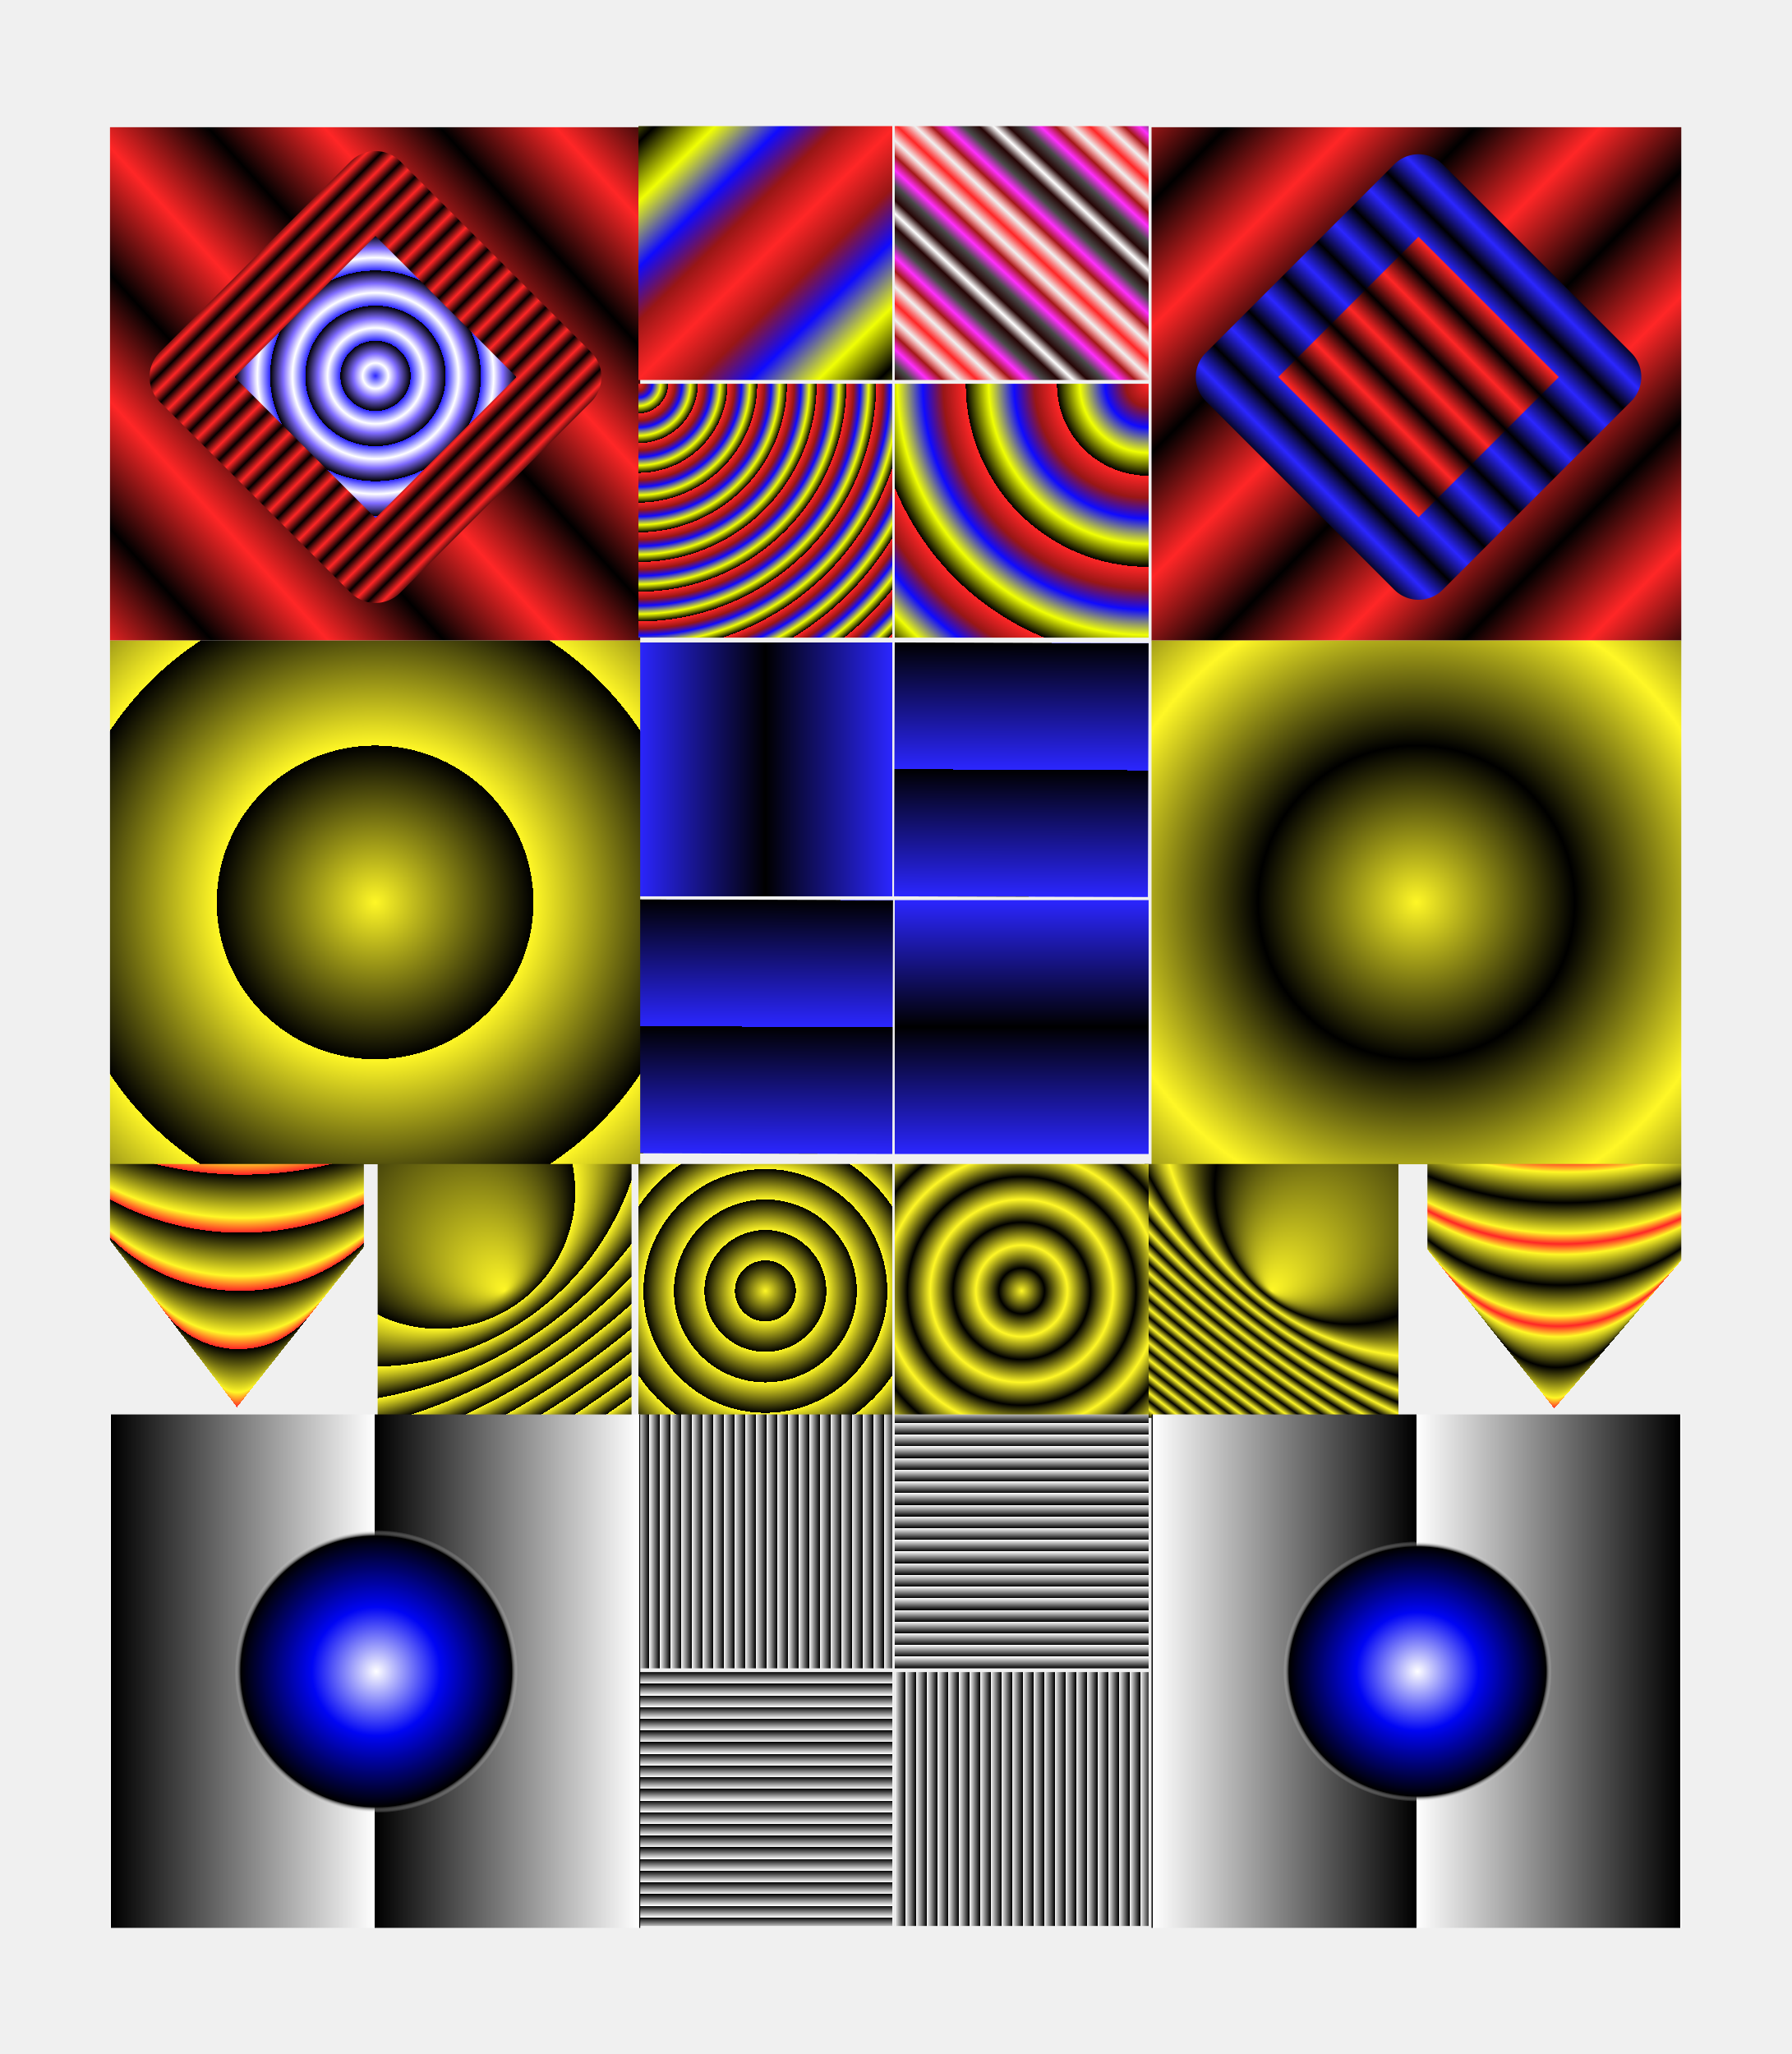
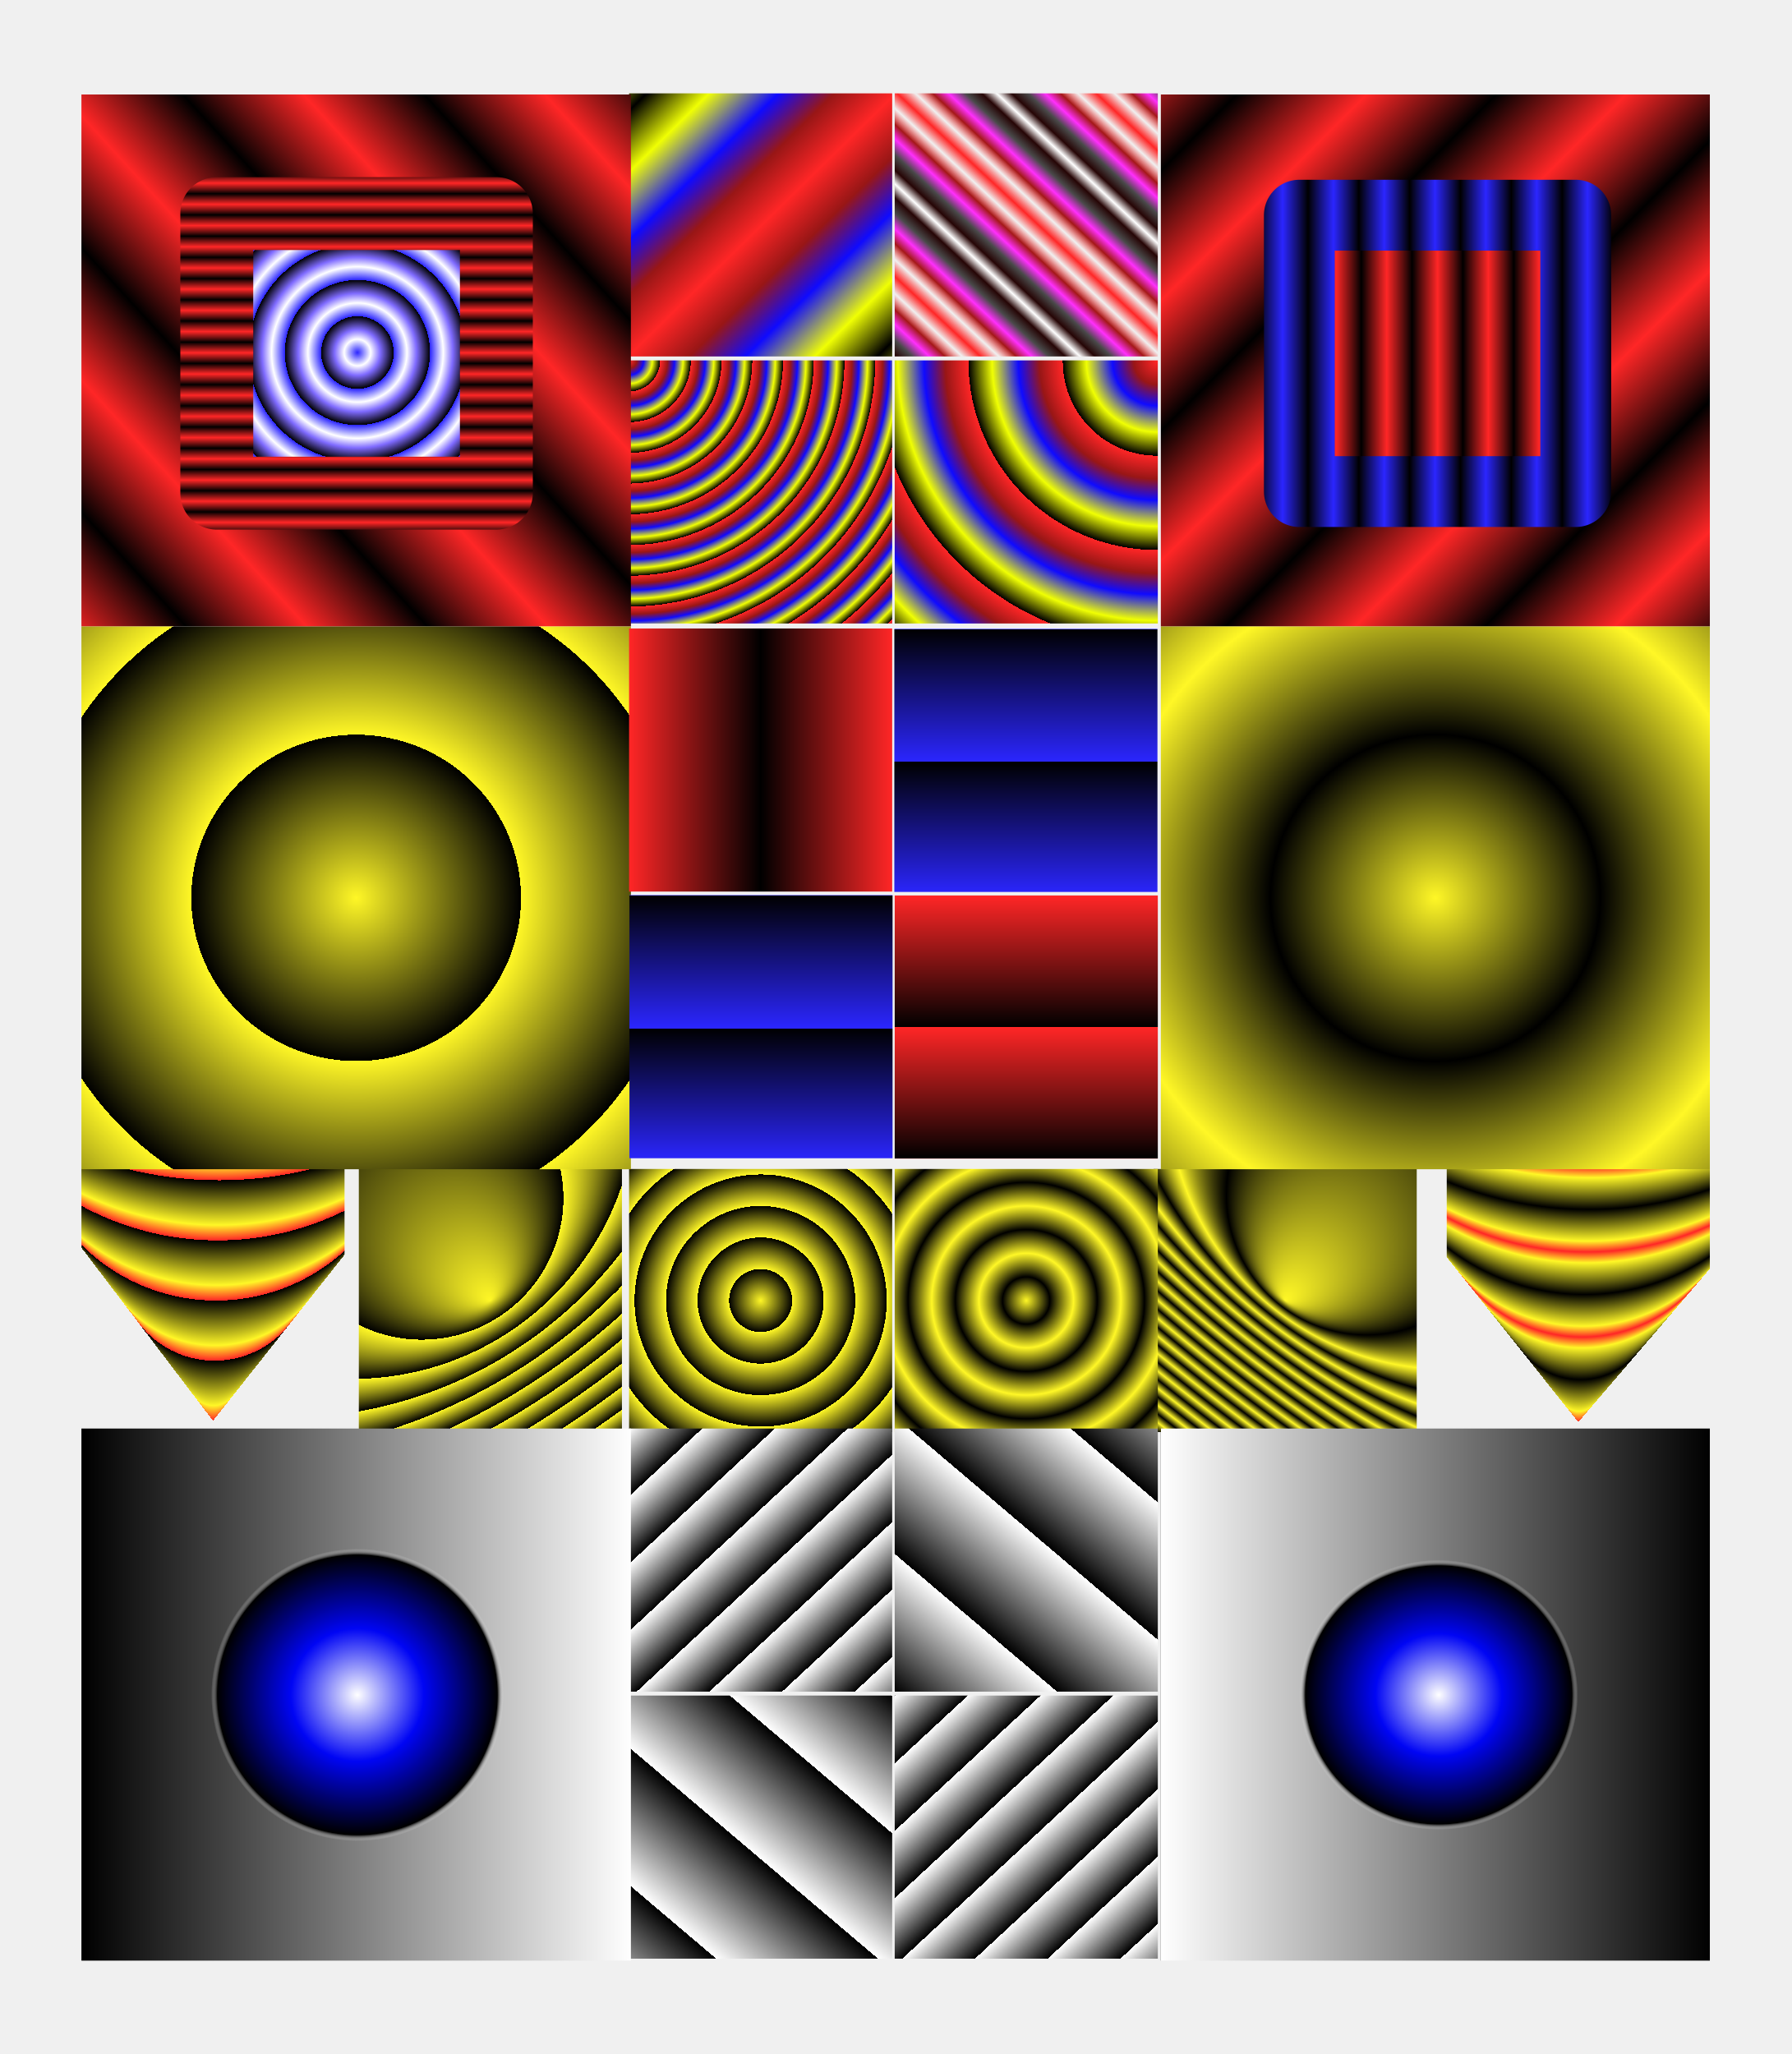
- <svg xmlns="http://www.w3.org/2000/svg" width="100%" height="100%" version="1.1" style="stroke-linecap: round; stroke-linejoin: round;" viewBox="125.171 671.311 891.186 1021.948">
-   <defs id="SvgjsDefs33653">
+ <svg xmlns="http://www.w3.org/2000/svg" width="100%" height="100%" version="1.1" style="stroke-linecap: round; stroke-linejoin: round;" viewBox="140.805 689.24 859.916 986.09">
+   <defs id="SvgjsDefs1165">
    <radialGradient id="SvgjsRadialGradient3561" fx="0.504" fy="0.501" cx="0.504" cy="0.501" r="0.486">
      <stop id="SvgjsStop3562" stop-opacity="1" stop-color="#ffffff" offset="0" />
      <stop id="SvgjsStop3563" stop-opacity="1" stop-color="#0005f4" offset="0.455" />
      <stop id="SvgjsStop3564" stop-opacity="1" stop-color="#000000" offset="0.957" />
      <stop id="SvgjsStop3565" stop-opacity="0" stop-color="#ffffff" offset="1" />
    </radialGradient>
    <linearGradient id="SvgjsLinearGradient1633" spreadMethod="reflect" x1="0.438" y1="0.535" x2="0.561" y2="0.426">
      <stop id="SvgjsStop1634" stop-opacity="1" stop-color="#ff2626" offset="0" />
      <stop id="SvgjsStop1635" stop-opacity="1" stop-color="#000000" offset="1" />
    </linearGradient>
    <linearGradient id="SvgjsLinearGradient1636" spreadMethod="reflect" x1="0.508" y1="0.497" x2="0.974" y2="0.971">
      <stop id="SvgjsStop2701" stop-opacity="1" stop-color="#ff2626" offset="0" />
      <stop id="SvgjsStop2702" stop-opacity="1" stop-color="#981616" offset="0.247" />
      <stop id="SvgjsStop2703" stop-opacity="1" stop-color="#0f0aff" offset="0.471" />
      <stop id="SvgjsStop2704" stop-opacity="1" stop-color="#f0ff03" offset="0.749" />
      <stop id="SvgjsStop2705" stop-opacity="1" stop-color="#000000" offset="1" />
    </linearGradient>
    <linearGradient id="SvgjsLinearGradient1639" spreadMethod="reflect" x1="0.531" y1="0.486" x2="0.707" y2="0.297">
      <stop id="SvgjsStop5454" stop-opacity="1" stop-color="#ff2626" offset="0" />
      <stop id="SvgjsStop5455" stop-opacity="0" stop-color="#ff1e1e" offset="0.184" />
      <stop id="SvgjsStop5456" stop-opacity="1" stop-color="#a41818" offset="0.357" />
      <stop id="SvgjsStop5457" stop-opacity="1" stop-color="#ff2ffc" offset="0.514" />
      <stop id="SvgjsStop5458" stop-opacity="1" stop-color="#494949" offset="0.686" />
      <stop id="SvgjsStop5459" stop-opacity="1" stop-color="#260505" offset="0.851" />
      <stop id="SvgjsStop5460" stop-opacity="1" stop-color="#ffffff" offset="1" />
    </linearGradient>
    <linearGradient id="SvgjsLinearGradient1642" spreadMethod="reflect" x1="0.439" y1="0.423" x2="0.561" y2="0.541">
      <stop id="SvgjsStop1643" stop-opacity="1" stop-color="#ff2626" offset="0" />
      <stop id="SvgjsStop1644" stop-opacity="1" stop-color="#000000" offset="1" />
    </linearGradient>
    <radialGradient id="SvgjsRadialGradient1760" spreadMethod="repeat" r="0.3" fx="0.5" fy="0.5" cx="0.5" cy="0.5">
      <stop id="SvgjsStop1788" stop-opacity="1" stop-color="#fff726" offset="0" />
      <stop id="SvgjsStop1789" stop-opacity="1" stop-color="#000000" offset="1" />
    </radialGradient>
    <radialGradient id="SvgjsRadialGradient1763" spreadMethod="repeat" r="0.539" fx="0.5" fy="0.5" cx="0.239" cy="0.11">
      <stop id="SvgjsStop1790" stop-opacity="1" stop-color="#fff726" offset="0" />
      <stop id="SvgjsStop1791" stop-opacity="1" stop-color="#000000" offset="1" />
    </radialGradient>
    <radialGradient id="SvgjsRadialGradient1766" spreadMethod="repeat" r="0.12" fx="0.5" fy="0.5" cx="0.5" cy="0.5">
      <stop id="SvgjsStop1792" stop-opacity="1" stop-color="#fff726" offset="0" />
      <stop id="SvgjsStop1793" stop-opacity="1" stop-color="#000000" offset="1" />
    </radialGradient>
    <radialGradient id="SvgjsRadialGradient1769" spreadMethod="reflect" r="0.09" fx="0.5" fy="0.5" cx="0.5" cy="0.5">
      <stop id="SvgjsStop1794" stop-opacity="1" stop-color="#fff726" offset="0" />
      <stop id="SvgjsStop1795" stop-opacity="1" stop-color="#000000" offset="1" />
    </radialGradient>
    <radialGradient id="SvgjsRadialGradient1772" spreadMethod="reflect" r="0.3" fx="0.5" fy="0.5" cx="0.5" cy="0.5">
      <stop id="SvgjsStop1796" stop-opacity="1" stop-color="#fff726" offset="0" />
      <stop id="SvgjsStop1797" stop-opacity="1" stop-color="#000000" offset="1" />
    </radialGradient>
    <radialGradient id="SvgjsRadialGradient1775" spreadMethod="reflect" r="0.534" fx="0.5" fy="0.5" cx="0.81" cy="0.097">
      <stop id="SvgjsStop1798" stop-opacity="1" stop-color="#fff726" offset="0" />
      <stop id="SvgjsStop1799" stop-opacity="1" stop-color="#000000" offset="1" />
    </radialGradient>
-     <linearGradient id="SvgjsLinearGradient1933" spreadMethod="repeat" x1="1.143730691557725e-16" y1="4.912285915671893e-7" x2="0.046" y2="4.912285915671893e-7">
+     <linearGradient id="SvgjsLinearGradient1933" spreadMethod="repeat" x1="2.1140976061952002e-7" y1="4.530215723436491e-7" x2="0.304" y2="0.258">
      <stop id="SvgjsStop14944" stop-opacity="1" stop-color="#000000" offset="0" />
      <stop id="SvgjsStop14945" stop-opacity="1" stop-color="#ffffff" offset="1" />
    </linearGradient>
-     <linearGradient id="SvgjsLinearGradient1936" spreadMethod="repeat" x1="0" y1="0" x2="0.5" y2="0">
+     <linearGradient id="SvgjsLinearGradient1936" spreadMethod="repeat" x1="2.8923123840833503e-8" y1="2.389304707551493e-7" x2="1.002" y2="2.389304707551493e-7">
      <stop id="SvgjsStop4320" stop-opacity="1" stop-color="#000000" offset="0" />
      <stop id="SvgjsStop4321" stop-opacity="1" stop-color="#ffffff" offset="1" />
    </linearGradient>
-     <linearGradient id="SvgjsLinearGradient1945" spreadMethod="repeat" x1="0" y1="0" x2="0.5" y2="0">
+     <linearGradient id="SvgjsLinearGradient1945" spreadMethod="repeat" x1="0" y1="-2.389304707551493e-7" x2="1.003" y2="-2.389304707551493e-7">
      <stop id="SvgjsStop3812" stop-opacity="1" stop-color="#ffffff" offset="0" />
      <stop id="SvgjsStop3813" stop-opacity="1" stop-color="#000000" offset="1" />
    </linearGradient>
-     <linearGradient id="SvgjsLinearGradient1948" spreadMethod="repeat" x1="2.28746138311545e-16" y1="4.912285915671893e-7" x2="0.042" y2="4.912285915671893e-7">
+     <linearGradient id="SvgjsLinearGradient1948" spreadMethod="repeat" x1="-3.0201394374217145e-8" y1="4.530215723436491e-7" x2="0.128" y2="0.138">
      <stop id="SvgjsStop3810" stop-opacity="1" stop-color="#ffffff" offset="0" />
      <stop id="SvgjsStop3811" stop-opacity="1" stop-color="#000000" offset="1" />
    </linearGradient>
    <radialGradient id="SvgjsRadialGradient2074" spreadMethod="repeat" fx="0.5" fy="0.958" cx="0.506" cy="0.366" r="0.363">
      <stop id="SvgjsStop3582" stop-opacity="1" stop-color="#ff2626" offset="0" />
      <stop id="SvgjsStop3583" stop-opacity="1" stop-color="#fff726" offset="0.255" />
      <stop id="SvgjsStop3584" stop-opacity="1" stop-color="#000000" offset="1" />
    </radialGradient>
    <radialGradient id="SvgjsRadialGradient2077" spreadMethod="reflect" fx="0.5" fy="0.963" cx="0.508" cy="0.516" r="0.285">
      <stop id="SvgjsStop3585" stop-opacity="1" stop-color="#ff2626" offset="0" />
      <stop id="SvgjsStop3586" stop-opacity="1" stop-color="#fff726" offset="0.255" />
      <stop id="SvgjsStop3587" stop-opacity="1" stop-color="#000000" offset="1" />
    </radialGradient>
-     <linearGradient id="SvgjsLinearGradient2231" spreadMethod="repeat" x1="0" y1="0" x2="0.5" y2="0">
+     <linearGradient id="SvgjsLinearGradient2231" spreadMethod="repeat" x1="0.5" y1="0.506" x2="0.5" y2="6.040280699092423e-8">
      <stop id="SvgjsStop3695" stop-opacity="1" stop-color="#2b26ff" offset="0" />
      <stop id="SvgjsStop3696" stop-opacity="1" stop-color="#000000" offset="1" />
    </linearGradient>
    <linearGradient id="SvgjsLinearGradient4002" spreadMethod="reflect" x1="0" y1="0" x2="0.5" y2="0">
-       <stop id="SvgjsStop4003" stop-opacity="1" stop-color="#2b26ff" offset="0" />
-       <stop id="SvgjsStop4004" stop-opacity="1" stop-color="#000000" offset="1" />
+       <stop id="SvgjsStop4512" stop-opacity="1" stop-color="#ff2626" offset="0" />
+       <stop id="SvgjsStop4513" stop-opacity="1" stop-color="#000000" offset="1" />
    </linearGradient>
    <radialGradient id="SvgjsRadialGradient3600" spreadMethod="repeat" r="0.13" fx="0.503" fy="0.497" cx="0.503" cy="0.497">
      <stop id="SvgjsStop7726" stop-opacity="1" stop-color="#2b26ff" offset="0" />
      <stop id="SvgjsStop7727" stop-opacity="1" stop-color="#ffffff" offset="0.365" />
      <stop id="SvgjsStop7728" stop-opacity="1" stop-color="#7f6bff" offset="0.631" />
      <stop id="SvgjsStop7729" stop-opacity="1" stop-color="#000000" offset="1" />
    </radialGradient>
    <linearGradient id="SvgjsLinearGradient3611" spreadMethod="reflect" x1="0.998" y1="0.574" x2="0.998" y2="0.536">
      <stop id="SvgjsStop3721" stop-opacity="1" stop-color="#ff2626" offset="0" />
      <stop id="SvgjsStop3722" stop-opacity="1" stop-color="#000000" offset="1" />
    </linearGradient>
-     <linearGradient id="SvgjsLinearGradient27430" spreadMethod="reflect" x1="0.5" y1="0.5" x2="0.592" y2="0.5">
+     <linearGradient id="SvgjsLinearGradient27430" spreadMethod="reflect" x1="0.5" y1="0.393" x2="0.592" y2="0.393">
      <stop id="SvgjsStop27431" stop-opacity="1" stop-color="#ff2626" offset="0" />
      <stop id="SvgjsStop27432" stop-opacity="1" stop-color="#000000" offset="1" />
    </linearGradient>
-     <linearGradient id="SvgjsLinearGradient27437" spreadMethod="reflect" x1="0.5" y1="0.5" x2="0.592" y2="0.5">
+     <linearGradient id="SvgjsLinearGradient27437" spreadMethod="reflect" x1="0.491" y1="-0.027" x2="0.583" y2="-0.027">
      <stop id="SvgjsStop27438" stop-opacity="1" stop-color="#2b26ff" offset="0" />
      <stop id="SvgjsStop27439" stop-opacity="1" stop-color="#000000" offset="1" />
    </linearGradient>
    <radialGradient id="SvgjsRadialGradient1903" spreadMethod="repeat" r="0.117" fx="9.060418312265144e-8" fy="-3.0201438156243275e-8" cx="9.060418312265144e-8" cy="-3.0201438156243275e-8">
      <stop id="SvgjsStop1904" stop-opacity="1" stop-color="#ff2626" offset="0" />
      <stop id="SvgjsStop1905" stop-opacity="1" stop-color="#981616" offset="0.247" />
      <stop id="SvgjsStop1906" stop-opacity="1" stop-color="#0f0aff" offset="0.471" />
      <stop id="SvgjsStop1907" stop-opacity="1" stop-color="#f0ff03" offset="0.749" />
      <stop id="SvgjsStop1908" stop-opacity="1" stop-color="#000000" offset="1" />
    </radialGradient>
    <radialGradient id="SvgjsRadialGradient2144" spreadMethod="repeat" r="0.359" fx="0.998" fy="0.003" cx="0.998" cy="0.003">
      <stop id="SvgjsStop2197" stop-opacity="1" stop-color="#ff2626" offset="0" />
      <stop id="SvgjsStop2198" stop-opacity="1" stop-color="#981616" offset="0.247" />
      <stop id="SvgjsStop2199" stop-opacity="1" stop-color="#0f0aff" offset="0.471" />
      <stop id="SvgjsStop2200" stop-opacity="1" stop-color="#f0ff03" offset="0.749" />
      <stop id="SvgjsStop2201" stop-opacity="1" stop-color="#000000" offset="1" />
    </radialGradient>
+     <linearGradient id="SvgjsLinearGradient4125" spreadMethod="repeat" x1="0" y1="0" x2="0.5" y2="0">
+       <stop id="SvgjsStop4401" stop-opacity="1" stop-color="#ff2626" offset="0" />
+       <stop id="SvgjsStop4402" stop-opacity="1" stop-color="#000000" offset="1" />
+     </linearGradient>
  </defs>
-   <polygon id="P-b3-90c458" points="-96.201,-727.46 -96.201,-472.064 167.35,-472.064 167.35,-727.46" style="stroke: rgb(0, 0, 0); stroke-opacity: 1; fill: url(&quot;#SvgjsLinearGradient1642&quot;); fill-opacity: 1; stroke-width: 0;" data-fill="#ffffff" data-fill-opacity="1" transform="matrix(1,0,0,1,794.2848,1462.066)" />
-   <rect id="R-42-bd7418" width="126.309" height="126.308" style="stroke: rgb(0, 0, 0); stroke-opacity: 1; fill: url(&quot;#SvgjsRadialGradient2144&quot;); fill-opacity: 1; stroke-width: 0;" data-fill="#ffffff" data-fill-opacity="1" transform="matrix(1,0,0,1,570.3156,862.255)" />
-   <rect id="R-58-716c84" width="126.309" height="126.308" style="stroke: rgb(0, 0, 0); stroke-opacity: 1; fill: url(&quot;#SvgjsLinearGradient1639&quot;); fill-opacity: 1; stroke-width: 0;" data-fill="#ffffff" data-fill-opacity="1" transform="matrix(1,0,0,1,570.3156,734.062)" />
-   <rect id="R-d2-c6897e" width="126.309" height="126.308" style="stroke: rgb(0, 0, 0); stroke-opacity: 1; fill: url(&quot;#SvgjsLinearGradient4002&quot;); fill-opacity: 1; stroke-width: 0;" data-fill="#ffffff" data-fill-opacity="1" transform="matrix(1,0,0,1,442.7979,990.9611)" />
-   <polygon id="P-c4-627f09" points="-95.085,-727.46 -95.085,-472.064 168.697,-472.064 168.697,-727.46" style="stroke: rgb(0, 0, 0); stroke-opacity: 1; fill: url(&quot;#SvgjsLinearGradient1633&quot;); fill-opacity: 1; stroke-width: 0;" data-fill="#ffffff" data-fill-opacity="1" transform="matrix(1,0,0,1,274.9778,1462.066)" />
-   <rect id="R-b9-494d30" width="126.309" height="126.308" style="stroke: rgb(0, 0, 0); stroke-opacity: 1; fill: url(&quot;#SvgjsLinearGradient1636&quot;); fill-opacity: 1; stroke-width: 0;" data-fill="#ffffff" data-fill-opacity="1" transform="matrix(1,0,0,1,442.7979,734.062)" />
-   <rect id="R-f3-112aec" width="126.309" height="126.308" style="stroke: rgb(0, 0, 0); stroke-opacity: 1; fill: url(&quot;#SvgjsRadialGradient1903&quot;); fill-opacity: 1; stroke-width: 0;" data-fill="#ffffff" data-fill-opacity="1" transform="matrix(1,0,0,1,442.7979,862.255)" />
-   <rect id="R-e9-8ce6fa" width="126.309" height="126.309" style="stroke: rgb(0, 0, 0); stroke-opacity: 1; fill: url(&quot;#SvgjsLinearGradient2231&quot;); fill-opacity: 1; stroke-width: 0;" data-fill="#ffffff" data-fill-opacity="1" transform="matrix(0.002817863,-0.999996,0.999996,0.002817863,442.7979,1245.107)" />
-   <polygon id="P-7c-b5b718" points="-95.085,-728.964 -95.085,-468.398 168.697,-468.398 168.697,-728.964" style="stroke: rgb(0, 0, 0); stroke-opacity: 1; fill: url(&quot;#SvgjsRadialGradient1760&quot;); fill-opacity: 1; stroke-width: 0;" data-fill="#ffffff" data-fill-opacity="1" transform="matrix(1,0,0,1,274.9778,1718.966)" />
-   <rect id="R-20-02823d" width="126.309" height="126.308" style="stroke: rgb(0, 0, 0); stroke-opacity: 1; fill: url(&quot;#SvgjsRadialGradient1766&quot;); fill-opacity: 1; stroke-width: 0;" data-fill="#ffffff" data-fill-opacity="1" transform="matrix(1,0,0,1,442.7979,1250.441)" />
-   <rect id="R-78-4c8e4b" width="126.309" height="126.308" style="stroke: rgb(0, 0, 0); stroke-opacity: 1; fill: url(&quot;#SvgjsRadialGradient1763&quot;); fill-opacity: 1; stroke-width: 0;" data-fill="#ffffff" data-fill-opacity="1" transform="matrix(1,0,0,1,313.0625,1250.441)" />
-   <rect id="R-2f-c32983" width="126.309" height="126.308" style="stroke: rgb(0, 0, 0); stroke-opacity: 1; fill: url(&quot;#SvgjsRadialGradient2074&quot;); fill-opacity: 1; stroke-width: 0;" data-fill="#ffffff" data-fill-opacity="1" transform="matrix(1,0,0,1,179.8926,1250.441)" />
-   <polygon id="P-78-fde8c9" points="-96.201,-728.964 -96.201,-468.398 167.35,-468.398 167.35,-728.964" style="stroke: rgb(0, 0, 0); stroke-opacity: 1; fill: url(&quot;#SvgjsRadialGradient1772&quot;); fill-opacity: 1; stroke-width: 0;" data-fill="#ffffff" data-fill-opacity="1" transform="matrix(1,0,0,1,794.2848,1718.966)" />
-   <rect id="R-70-93e675" width="126.309" height="126.308" style="stroke: rgb(0, 0, 0); stroke-opacity: 1; fill: url(&quot;#SvgjsRadialGradient1775&quot;); fill-opacity: 1; stroke-width: 0;" data-fill="#ffffff" data-fill-opacity="1" transform="matrix(1,0,0,1,694.61,1250.441)" />
-   <rect id="R-f4-c5473e" width="126.309" height="126.308" style="stroke: rgb(0, 0, 0); stroke-opacity: 1; fill: url(&quot;#SvgjsRadialGradient1769&quot;); fill-opacity: 1; stroke-width: 0;" data-fill="#ffffff" data-fill-opacity="1" transform="matrix(1,0,0,1,570.3156,1250.441)" />
-   <rect id="R-0f-ad4030" width="126.309" height="126.308" style="stroke: rgb(0, 0, 0); stroke-opacity: 1; fill: url(&quot;#SvgjsRadialGradient2077&quot;); fill-opacity: 1; stroke-width: 0;" data-fill="#ffffff" data-fill-opacity="1" transform="matrix(1,0,0,1,835.3261,1250.441)" />
-   <rect id="R-83-8ebd25" width="126.309" height="126.308" style="stroke: rgb(0, 0, 0); stroke-opacity: 1; fill: url(&quot;#SvgjsLinearGradient1948&quot;); fill-opacity: 1; stroke-width: 0;" data-fill="#ffffff" data-fill-opacity="1" transform="matrix(1,-5.841681305351898e-16,5.841681305351898e-16,1,442.7979,1375.056)" />
-   <rect id="R-6b-388ea8" width="126.309" height="126.308" style="stroke: rgb(0, 0, 0); stroke-opacity: 1; fill: url(&quot;#SvgjsLinearGradient1948&quot;); fill-opacity: 1; stroke-width: 0;" data-fill="#ffffff" data-fill-opacity="1" transform="matrix(1,0,0,1,570.3156,1503.249)" />
-   <rect id="R-e9-79fcfc" width="126.309" height="126.308" style="stroke: rgb(0, 0, 0); stroke-opacity: 1; fill: url(&quot;#SvgjsLinearGradient1933&quot;); fill-opacity: 1; stroke-width: 0;" data-fill="#ffffff" data-fill-opacity="1" transform="matrix(5.551115123125783e-17,-1,1,5.551115123125783e-17,570.3158,1501.365)" />
-   <rect id="R-10-f44f5f" width="126.309" height="126.308" style="stroke: rgb(0, 0, 0); stroke-opacity: 1; fill: url(&quot;#SvgjsLinearGradient1933&quot;); fill-opacity: 1; stroke-width: 0;" data-fill="#ffffff" data-fill-opacity="1" transform="matrix(5.551115123125783e-17,1,-1,5.551115123125783e-17,569.1063,1503.249)" />
-   <rect id="R-59-43b3bd" width="132.703" height="132.703" style="stroke: url(&quot;#SvgjsLinearGradient27437&quot;); stroke-opacity: 1; fill: url(&quot;#SvgjsLinearGradient27430&quot;); fill-opacity: 1; stroke-width: 34;" data-fill="#676767" data-stroke="#00deac" transform="matrix(0.7071068,-0.7071068,0.7071068,0.7071068,737.0808,858.8885)" />
-   <rect id="R-b6-83dd78" width="134.22" height="134.22" style="stroke: url(&quot;#SvgjsLinearGradient3611&quot;); stroke-opacity: 1; fill: url(&quot;#SvgjsRadialGradient3600&quot;); fill-opacity: 1; stroke-width: 35;" data-fill="#676767" data-stroke="#00deac" transform="matrix(0.7071068,-0.7071068,0.7071068,0.7071068,217.0767,858.8885)" />
-   <g id="G-ce-e4dfa3" transform="matrix(1,0,0,1,6.017792,-2.162048)">
-     <polygon id="P-d7-a06ea5" points="-96.201,-728.955 -96.201,-473.503 167.35,-473.503 167.35,-728.955" style="stroke: rgb(0, 0, 0); stroke-opacity: 1; fill: url(&quot;#SvgjsLinearGradient1945&quot;); fill-opacity: 1; stroke-width: 0;" data-fill="#ffffff" data-fill-opacity="1" transform="matrix(1,0,0,1,788.267,2106.173)" />
-     <polygon id="P-1c-9189eb" points="-95.085,-728.005 -95.085,-594.57 42.508,-594.57 42.508,-728.005" style="stroke: rgb(0, 0, 0); stroke-opacity: 1; fill: url(&quot;#SvgjsRadialGradient3561&quot;); fill-opacity: 1; stroke-width: 0;" data-fill="#ffffff" data-fill-opacity="1" transform="matrix(1,0,0,1,850.13,2166.231)" />
+   <g id="G-b9-d845f5">
+     <g id="G-bd-556d4a">
+       <rect id="R-42-bd7418" width="126.309" height="126.308" style="stroke: rgb(0, 0, 0); stroke-opacity: 1; fill: url(&quot;#SvgjsRadialGradient2144&quot;); fill-opacity: 1; stroke-width: 0;" data-fill="#ffffff" data-fill-opacity="1" transform="matrix(1,0,0,1,570.3156,862.255)" />
+       <rect id="R-58-716c84" width="126.309" height="126.308" style="stroke: rgb(0, 0, 0); stroke-opacity: 1; fill: url(&quot;#SvgjsLinearGradient1639&quot;); fill-opacity: 1; stroke-width: 0;" data-fill="#ffffff" data-fill-opacity="1" transform="matrix(1,0,0,1,570.3156,734.062)" />
+       <rect id="R-b9-494d30" width="126.309" height="126.308" style="stroke: rgb(0, 0, 0); stroke-opacity: 1; fill: url(&quot;#SvgjsLinearGradient1636&quot;); fill-opacity: 1; stroke-width: 0;" data-fill="#ffffff" data-fill-opacity="1" transform="matrix(1,0,0,1,442.7979,734.062)" />
+       <rect id="R-f3-112aec" width="126.309" height="126.308" style="stroke: rgb(0, 0, 0); stroke-opacity: 1; fill: url(&quot;#SvgjsRadialGradient1903&quot;); fill-opacity: 1; stroke-width: 0;" data-fill="#ffffff" data-fill-opacity="1" transform="matrix(1,0,0,1,442.7979,862.255)" />
+     </g>
+     <g id="G-ad-dd2513">
+       <rect id="R-20-02823d" width="126.309" height="126.308" style="stroke: rgb(0, 0, 0); stroke-opacity: 1; fill: url(&quot;#SvgjsRadialGradient1766&quot;); fill-opacity: 1; stroke-width: 0;" data-fill="#ffffff" data-fill-opacity="1" transform="matrix(1,0,0,1,442.7979,1250.441)" />
+       <rect id="R-78-4c8e4b" width="126.309" height="126.308" style="stroke: rgb(0, 0, 0); stroke-opacity: 1; fill: url(&quot;#SvgjsRadialGradient1763&quot;); fill-opacity: 1; stroke-width: 0;" data-fill="#ffffff" data-fill-opacity="1" transform="matrix(1,0,0,1,313.0625,1250.441)" />
+       <rect id="R-2f-c32983" width="126.309" height="126.308" style="stroke: rgb(0, 0, 0); stroke-opacity: 1; fill: url(&quot;#SvgjsRadialGradient2074&quot;); fill-opacity: 1; stroke-width: 0;" data-fill="#ffffff" data-fill-opacity="1" transform="matrix(1,0,0,1,179.8926,1250.441)" />
+       <rect id="R-70-93e675" width="126.309" height="126.308" style="stroke: rgb(0, 0, 0); stroke-opacity: 1; fill: url(&quot;#SvgjsRadialGradient1775&quot;); fill-opacity: 1; stroke-width: 0;" data-fill="#ffffff" data-fill-opacity="1" transform="matrix(1,0,0,1,694.61,1250.441)" />
+       <rect id="R-f4-c5473e" width="126.309" height="126.308" style="stroke: rgb(0, 0, 0); stroke-opacity: 1; fill: url(&quot;#SvgjsRadialGradient1769&quot;); fill-opacity: 1; stroke-width: 0;" data-fill="#ffffff" data-fill-opacity="1" transform="matrix(1,0,0,1,570.3156,1250.441)" />
+       <rect id="R-0f-ad4030" width="126.309" height="126.308" style="stroke: rgb(0, 0, 0); stroke-opacity: 1; fill: url(&quot;#SvgjsRadialGradient2077&quot;); fill-opacity: 1; stroke-width: 0;" data-fill="#ffffff" data-fill-opacity="1" transform="matrix(1,0,0,1,835.3261,1250.441)" />
+     </g>
+     <g id="G-c9-07d092">
+       <rect id="R-83-8ebd25" width="126.309" height="126.308" style="stroke: rgb(0, 0, 0); stroke-opacity: 1; fill: url(&quot;#SvgjsLinearGradient1948&quot;); fill-opacity: 1; stroke-width: 0;" data-fill="#ffffff" data-fill-opacity="1" transform="matrix(1,-5.841681305351898e-16,5.841681305351898e-16,1,442.7979,1375.056)" />
+       <rect id="R-6b-388ea8" width="126.309" height="126.308" style="stroke: rgb(0, 0, 0); stroke-opacity: 1; fill: url(&quot;#SvgjsLinearGradient1948&quot;); fill-opacity: 1; stroke-width: 0;" data-fill="#ffffff" data-fill-opacity="1" transform="matrix(1,0,0,1,570.3156,1503.249)" />
+       <rect id="R-e9-79fcfc" width="126.309" height="126.308" style="stroke: rgb(0, 0, 0); stroke-opacity: 1; fill: url(&quot;#SvgjsLinearGradient1933&quot;); fill-opacity: 1; stroke-width: 0;" data-fill="#ffffff" data-fill-opacity="1" transform="matrix(5.551115123125783e-17,-1,1,5.551115123125783e-17,570.3158,1501.365)" />
+       <rect id="R-10-f44f5f" width="126.309" height="126.308" style="stroke: rgb(0, 0, 0); stroke-opacity: 1; fill: url(&quot;#SvgjsLinearGradient1933&quot;); fill-opacity: 1; stroke-width: 0;" data-fill="#ffffff" data-fill-opacity="1" transform="matrix(5.551115123125783e-17,1,-1,5.551115123125783e-17,569.1063,1503.249)" />
+     </g>
+     <g id="G-f7-2d9527">
+       <polygon id="P-b3-90c458" points="-96.201,-727.46 -96.201,-472.064 167.35,-472.064 167.35,-727.46" style="stroke: rgb(0, 0, 0); stroke-opacity: 1; fill: url(&quot;#SvgjsLinearGradient1642&quot;); fill-opacity: 1; stroke-width: 0;" data-fill="#ffffff" data-fill-opacity="1" transform="matrix(1,0,0,1,794.2848,1462.066)" />
+       <rect id="R-59-43b3bd" width="132.703" height="132.703" style="stroke: url(&quot;#SvgjsLinearGradient27437&quot;); stroke-opacity: 1; fill: url(&quot;#SvgjsLinearGradient27430&quot;); fill-opacity: 1; stroke-width: 34;" data-fill="#676767" data-stroke="#00deac" transform="matrix(1,-1.1102230246251565e-16,1.1102230246251565e-16,1,764.5645,792.537)" />
+     </g>
+     <g id="G-fb-69d570">
+       <polygon id="P-c4-627f09" points="-95.085,-727.46 -95.085,-472.064 168.697,-472.064 168.697,-727.46" style="stroke: rgb(0, 0, 0); stroke-opacity: 1; fill: url(&quot;#SvgjsLinearGradient1633&quot;); fill-opacity: 1; stroke-width: 0;" data-fill="#ffffff" data-fill-opacity="1" transform="matrix(1,0,0,1,274.9778,1462.066)" />
+       <rect id="R-b6-83dd78" width="134.22" height="134.22" style="stroke: url(&quot;#SvgjsLinearGradient3611&quot;); stroke-opacity: 1; fill: url(&quot;#SvgjsRadialGradient3600&quot;); fill-opacity: 1; stroke-width: 35;" data-fill="#676767" data-stroke="#00deac" transform="matrix(1,-1.0408340855860843e-16,1.0408340855860843e-16,1,244.8747,791.7783)" />
+     </g>
+     <g id="G-eb-a9acbd">
+       <polygon id="P-d7-a06ea5" points="-96.201,-728.955 -96.201,-473.503 167.35,-473.503 167.35,-728.955" style="stroke: rgb(0, 0, 0); stroke-opacity: 1; fill: url(&quot;#SvgjsLinearGradient1945&quot;); fill-opacity: 1; stroke-width: 0;" data-fill="#ffffff" data-fill-opacity="1" transform="matrix(1,0,0,1,794.2849,2104.011)" />
+       <polygon id="P-1c-9189eb" points="-95.085,-728.005 -95.085,-594.57 42.508,-594.57 42.508,-728.005" style="stroke: rgb(0, 0, 0); stroke-opacity: 1; fill: url(&quot;#SvgjsRadialGradient3561&quot;); fill-opacity: 1; stroke-width: 0;" data-fill="#ffffff" data-fill-opacity="1" transform="matrix(1,0,0,1,857.2044,2164.069)" />
+     </g>
+     <g id="G-48-64dedd">
+       <polygon id="P-4b-4c41b4" points="-95.085,-728.955 -95.085,-473.503 168.697,-473.503 168.697,-728.955" style="stroke: rgb(0, 0, 0); stroke-opacity: 1; fill: url(&quot;#SvgjsLinearGradient1936&quot;); fill-opacity: 1; stroke-width: 0;" data-fill="#ffffff" data-fill-opacity="1" transform="matrix(1,0,0,1,274.9778,2104.011)" />
+       <rect id="R-0f-5b20b0" width="144.559" height="144.558" style="stroke: rgb(0, 0, 0); stroke-opacity: 1; fill: url(&quot;#SvgjsRadialGradient3561&quot;); fill-opacity: 1; stroke-width: 0;" data-fill="#ffffff" data-fill-opacity="1" transform="matrix(1,0,0,1,239.5042,1430.503)" />
+     </g>
+     <g id="G-54-f284b1">
+       <polygon id="P-7c-b5b718" points="-95.085,-728.964 -95.085,-468.398 168.697,-468.398 168.697,-728.964" style="stroke: rgb(0, 0, 0); stroke-opacity: 1; fill: url(&quot;#SvgjsRadialGradient1760&quot;); fill-opacity: 1; stroke-width: 0;" data-fill="#ffffff" data-fill-opacity="1" transform="matrix(1,0,0,1,274.9778,1718.966)" />
+       <polygon id="P-78-fde8c9" points="-96.201,-728.964 -96.201,-468.398 167.35,-468.398 167.35,-728.964" style="stroke: rgb(0, 0, 0); stroke-opacity: 1; fill: url(&quot;#SvgjsRadialGradient1772&quot;); fill-opacity: 1; stroke-width: 0;" data-fill="#ffffff" data-fill-opacity="1" transform="matrix(1,0,0,1,794.2848,1718.966)" />
+       <g id="G-48-e93870">
+         <rect id="R-d2-c6897e" width="126.309" height="126.308" style="stroke: rgb(0, 0, 0); stroke-opacity: 1; fill: url(&quot;#SvgjsLinearGradient4002&quot;); fill-opacity: 1; stroke-width: 0;" data-fill="#ffffff" data-fill-opacity="1" transform="matrix(1,0,0,1,442.7979,990.9611)" />
+         <rect id="R-e9-8ce6fa" width="126.309" height="126.309" style="stroke: rgb(0, 0, 0); stroke-opacity: 1; fill: url(&quot;#SvgjsLinearGradient2231&quot;); fill-opacity: 1; stroke-width: 0;" data-fill="#ffffff" data-fill-opacity="1" transform="matrix(1,-3.5344990823027445e-16,3.5344990823027445e-16,1,442.9756,1118.976)" />
+         <rect id="R-dc-49d613" width="126.309" height="126.309" style="stroke: rgb(0, 0, 0); stroke-opacity: 1; fill: url(&quot;#SvgjsLinearGradient2231&quot;); fill-opacity: 1; stroke-width: 0;" data-fill="#ffffff" data-fill-opacity="1" transform="matrix(1,-3.5344990823027445e-16,3.5344990823027445e-16,1,570.1379,991.1389)" />
+         <rect id="R-c9-37dea8" width="126.309" height="126.308" style="stroke: rgb(0, 0, 0); stroke-opacity: 1; fill: url(&quot;#SvgjsLinearGradient4125&quot;); fill-opacity: 1; stroke-width: 0;" data-fill="#ffffff" data-fill-opacity="1" transform="matrix(2.7755575615628914e-16,1,-1,2.7755575615628914e-16,696.6243,1119.154)" />
+       </g>
+     </g>
  </g>
-   <g id="G-e6-786829" transform="matrix(1,0,0,1,-4.970695,-5.416931)">
-     <polygon id="P-4b-4c41b4" points="-95.085,-728.955 -95.085,-473.503 168.697,-473.503 168.697,-728.955" style="stroke: rgb(0, 0, 0); stroke-opacity: 1; fill: url(&quot;#SvgjsLinearGradient1936&quot;); fill-opacity: 1; stroke-width: 0;" data-fill="#ffffff" data-fill-opacity="1" transform="matrix(1,0,0,1,279.9485,2109.428)" />
-     <rect id="R-0f-5b20b0" width="144.559" height="144.558" style="stroke: rgb(0, 0, 0); stroke-opacity: 1; fill: url(&quot;#SvgjsRadialGradient3561&quot;); fill-opacity: 1; stroke-width: 0;" data-fill="#ffffff" data-fill-opacity="1" transform="matrix(1,0,0,1,244.4749,1435.92)" />
-   </g>
-   <rect id="R-dc-49d613" width="126.309" height="126.309" style="stroke: rgb(0, 0, 0); stroke-opacity: 1; fill: url(&quot;#SvgjsLinearGradient2231&quot;); fill-opacity: 1; stroke-width: 0;" data-fill="#ffffff" data-fill-opacity="1" transform="matrix(0.002817863,-0.999996,0.999996,0.002817863,569.9602,1117.269)" />
-   <rect id="R-c9-37dea8" width="126.309" height="126.308" style="stroke: rgb(0, 0, 0); stroke-opacity: 1; fill: url(&quot;#SvgjsLinearGradient4002&quot;); fill-opacity: 1; stroke-width: 0;" data-fill="#ffffff" data-fill-opacity="1" transform="matrix(2.7755575615628914e-16,1,-1,2.7755575615628914e-16,696.6243,1119.154)" />
</svg>
